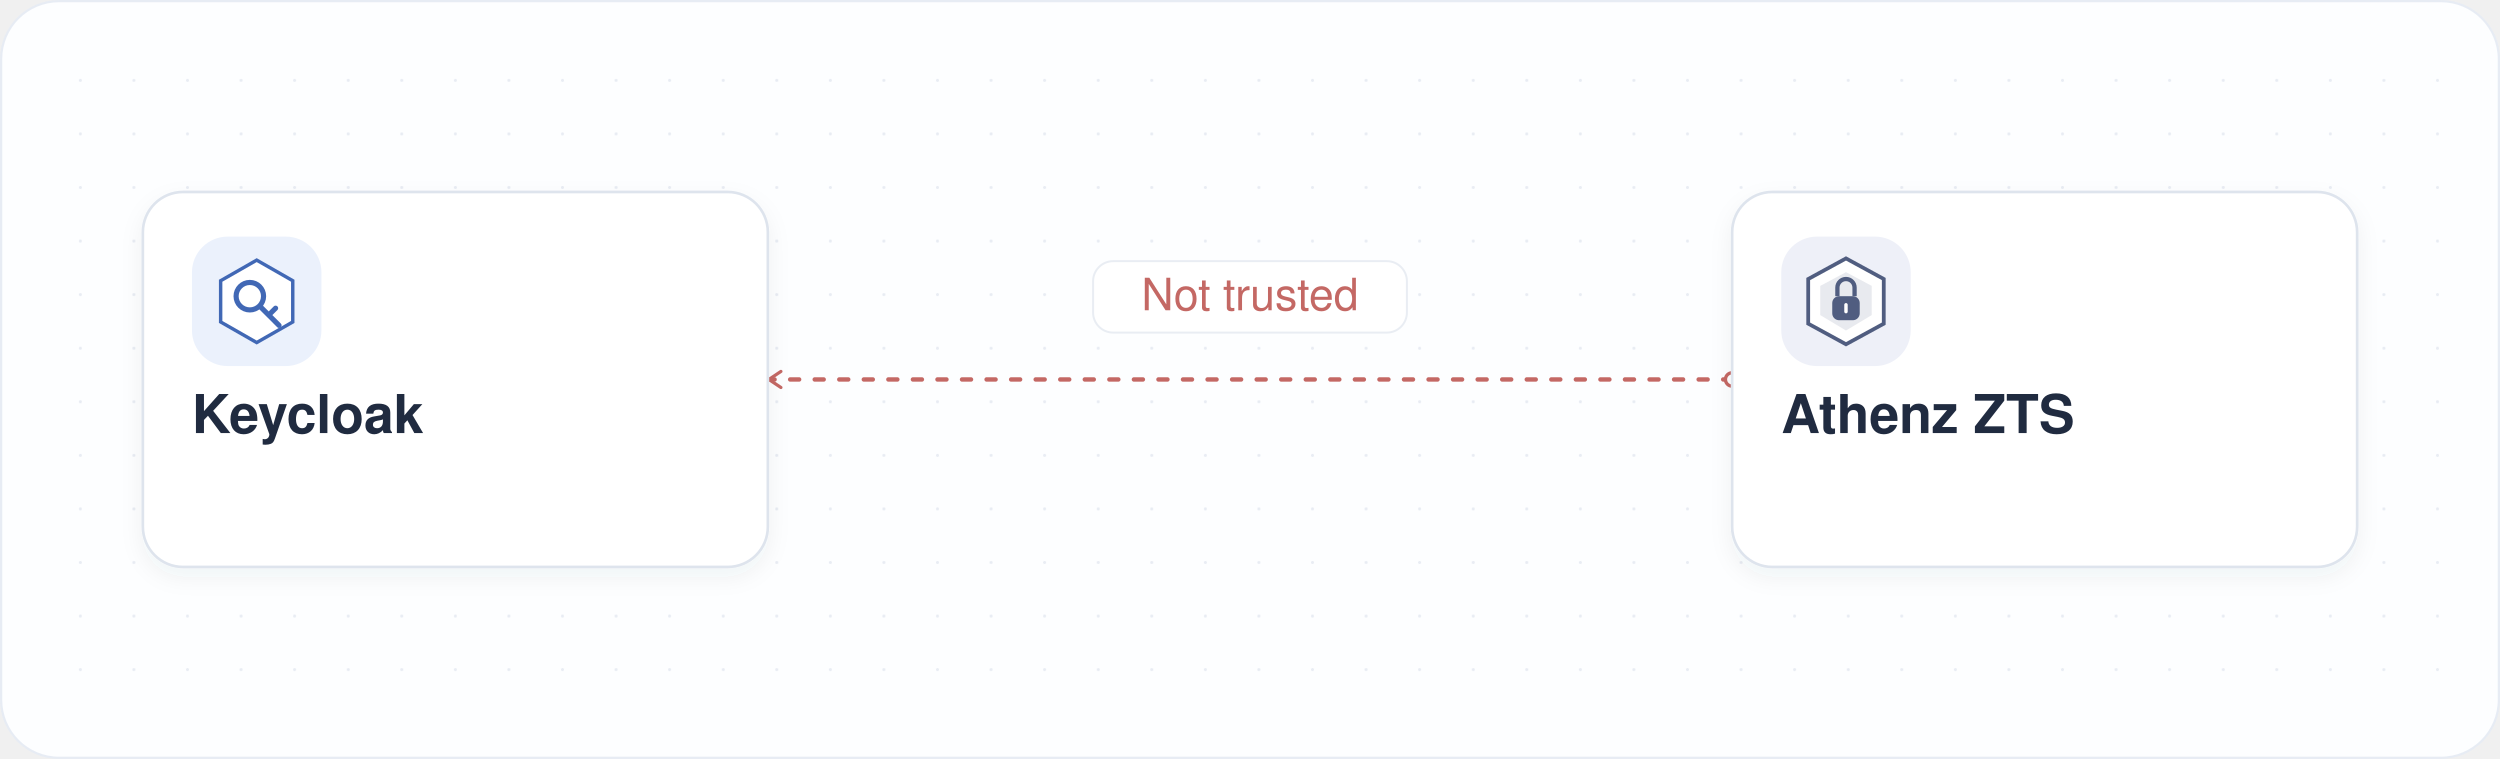
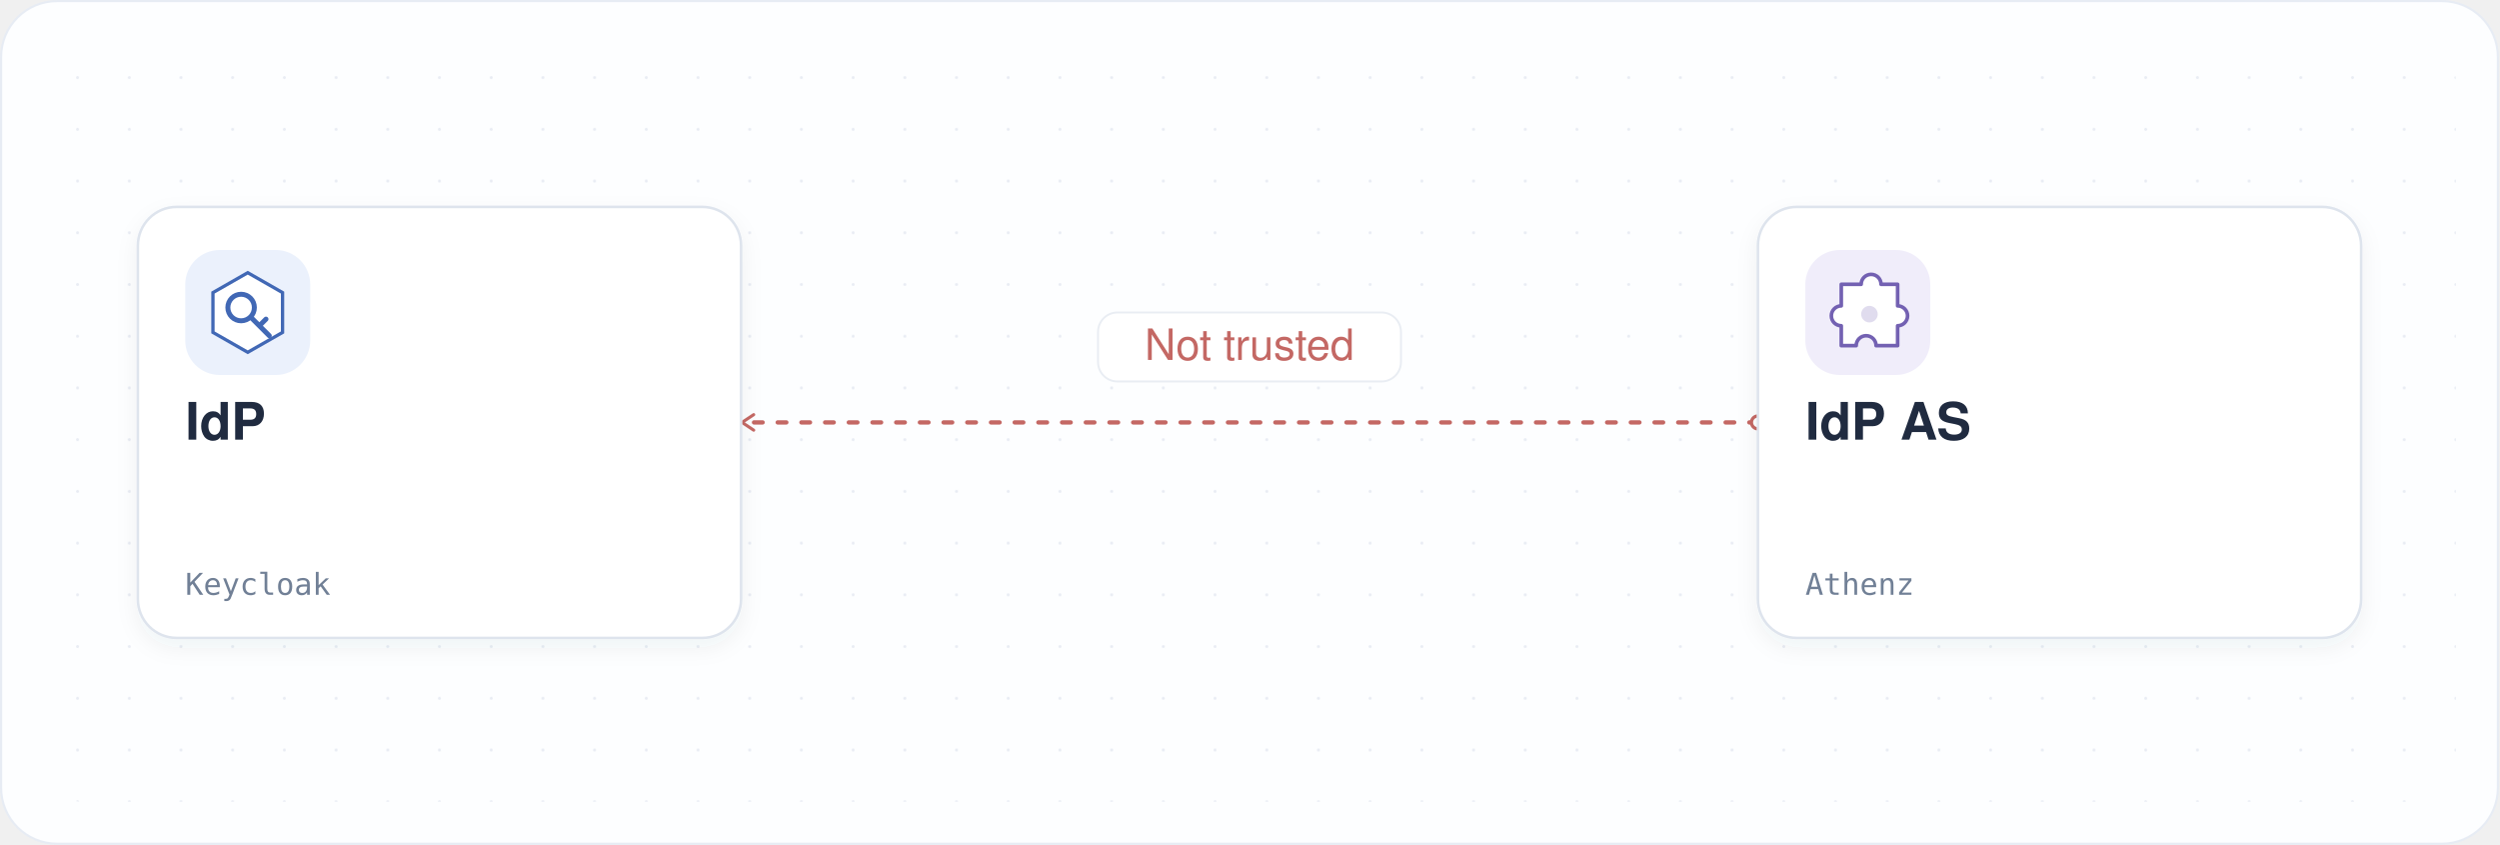
- <svg xmlns="http://www.w3.org/2000/svg" width="1120" height="340" viewBox="0 0 1120 340" role="img" aria-labelledby="title desc">
+ <svg xmlns="http://www.w3.org/2000/svg" width="1160" height="392" viewBox="0 0 1160 392" role="img" aria-labelledby="title desc">
  <defs>
    <marker id="arrow-blue" viewBox="0 0 10 10" refX="8.5" refY="5" markerWidth="9" markerHeight="9" markerUnits="userSpaceOnUse" orient="auto">
      <path d="m2 1 6 4-6 4" fill="none" stroke="#537AC7" stroke-width="1.6" stroke-linecap="round" stroke-linejoin="round" />
    </marker>
    <marker id="arrow-green" viewBox="0 0 10 10" refX="8.5" refY="5" markerWidth="9" markerHeight="9" markerUnits="userSpaceOnUse" orient="auto">
      <path d="m2 1 6 4-6 4" fill="none" stroke="#428B76" stroke-width="1.6" stroke-linecap="round" stroke-linejoin="round" />
    </marker>
    <marker id="arrow-red" viewBox="0 0 10 10" refX="8.5" refY="5" markerWidth="9" markerHeight="9" markerUnits="userSpaceOnUse" orient="auto">
      <path d="m2 1 6 4-6 4" fill="none" stroke="#C46864" stroke-width="1.6" stroke-linecap="round" stroke-linejoin="round" />
    </marker>
    <marker id="arrow-gray" viewBox="0 0 10 10" refX="8.5" refY="5" markerWidth="9" markerHeight="9" markerUnits="userSpaceOnUse" orient="auto">
      <path d="m2 1 6 4-6 4" fill="none" stroke="#8B96AA" stroke-width="1.6" stroke-linecap="round" stroke-linejoin="round" />
    </marker>
    <marker id="arrow-purple" viewBox="0 0 10 10" refX="8.5" refY="5" markerWidth="9" markerHeight="9" markerUnits="userSpaceOnUse" orient="auto">
      <path d="m2 1 6 4-6 4" fill="none" stroke="#8770B1" stroke-width="1.6" stroke-linecap="round" stroke-linejoin="round" />
    </marker>
    <g id="access-token-key" transform="rotate(42 22 22)">
      <path d="M19 15h6v12h5v5h-5v8h-6Z" fill="currentColor" />
      <circle cx="22" cy="10" r="9" fill="currentColor" />
      <circle cx="22" cy="9" r="3.2" fill="white" />
      <path d="M16 8a6 6 0 0 1 9-3M20.5 20v15" fill="none" stroke="white" stroke-opacity=".48" stroke-width="1.4" stroke-linecap="round" />
    </g>
    <filter id="card-shadow" x="-12%" y="-18%" width="124%" height="148%">
      <feDropShadow dx="0" dy="4" stdDeviation="5" flood-color="#253B68" flood-opacity=".055" />
    </filter>
    <pattern id="grid" width="24" height="24" patternUnits="userSpaceOnUse">
      <circle cx="12" cy="12" r=".7" fill="#C9D2E2" opacity=".38" />
    </pattern>
  </defs>
-   <rect x=".5" y=".5" width="1119" height="339" rx="26" fill="#FDFEFF" stroke="#E7ECF4" />
-   <rect x="20" y="20" width="1080" height="300" rx="18" fill="url(#grid)" />
+   <rect x=".5" y=".5" width="1159" height="391" rx="26" fill="#FDFEFF" stroke="#E7ECF4" />
+   <rect x="20" y="20" width="1120" height="352" rx="18" fill="url(#grid)" />
  <g font-family="Avenir Next, Avenir, Segoe UI, Helvetica, Arial, sans-serif">
-     <path d="M776 170 L344 170" fill="none" stroke="#C46864" stroke-width="2" stroke-linecap="round" stroke-linejoin="round" stroke-dasharray="4 7" marker-end="url(#arrow-red)" />
-     <circle cx="776" cy="170" r="3" fill="white" stroke="#C46864" stroke-width="1.5" />
+     <path d="M816 196 L344 196" fill="none" stroke="#C46864" stroke-width="2" stroke-linecap="round" stroke-linejoin="round" stroke-dasharray="4 7" marker-end="url(#arrow-red)" />
+     <circle cx="816" cy="196" r="3" fill="white" stroke="#C46864" stroke-width="1.5" />
    <g data-component="idp">
-       <rect x="64" y="86" width="280" height="168" rx="18" fill="white" stroke="#DEE4ED" stroke-width="1.2" filter="url(#card-shadow)" />
-       <rect x="86" y="106" width="58" height="58" rx="16" fill="#EBF1FC" />
-       <g transform="translate(95 115) scale(0.7692308)" color="#4168B5">
+       <rect x="64" y="96" width="280" height="200" rx="18" fill="white" stroke="#DEE4ED" stroke-width="1.2" filter="url(#card-shadow)" />
+       <rect x="86" y="116" width="58" height="58" rx="16" fill="#EBF1FC" />
+       <g transform="translate(95 125) scale(0.7692308)" color="#4168B5">
        <path d="M26 2 47 14v24L26 50 5 38V14Z" fill="white" stroke="currentColor" stroke-width="2" />
        <circle cx="22" cy="23" r="8" fill="none" stroke="currentColor" stroke-width="3" />
        <path d="m28 29 11 11m-6-6 4-4" fill="none" stroke="currentColor" stroke-width="3" stroke-linecap="round" />
      </g>
-       <text x="86" y="194" fill="#202B40" font-size="24" font-weight="600" text-anchor="start">Keycloak</text>
+       <text x="86" y="204" fill="#202B40" font-size="24" font-weight="600" text-anchor="start">IdP</text>
+       <text x="86" y="276" fill="#718096" font-size="14" font-weight="500" text-anchor="start" font-family="Menlo, Consolas, monospace">Keycloak</text>
    </g>
-     <g data-component="zts">
-       <rect x="776" y="86" width="280" height="168" rx="18" fill="white" stroke="#DEE4ED" stroke-width="1.2" filter="url(#card-shadow)" />
-       <rect x="798" y="106" width="58" height="58" rx="16" fill="#EEF0F8" />
-       <g transform="translate(807 115) scale(0.7692308)" color="#505D80">
-         <path d="m26 1 22 12v26L26 51 4 39V13Z" fill="white" stroke="currentColor" stroke-width="2.2" />
-         <path d="m26 9 15 8v17L26 43l-15-9V17Z" fill="currentColor" opacity=".13" />
-         <rect x="18" y="23" width="16" height="14" rx="4" fill="currentColor" />
-         <path d="M21 23v-5a5 5 0 0 1 10 0v5" fill="none" stroke="currentColor" stroke-width="2.5" />
-         <path d="M26 28v4" stroke="white" stroke-width="2" stroke-linecap="round" />
+     <g data-component="idp-as">
+       <rect x="816" y="96" width="280" height="200" rx="18" fill="white" stroke="#DEE4ED" stroke-width="1.2" filter="url(#card-shadow)" />
+       <rect x="838" y="116" width="58" height="58" rx="16" fill="#F0EDFA" />
+       <g transform="translate(847 125) scale(0.7692308)" color="#7361B2">
+         <path d="M10 9h12a6 6 0 1 1 12 0h10v13a6 6 0 1 1 0 12v12H31a6 6 0 1 0-12 0h-9V34a6 6 0 1 1 0-12Z" fill="white" stroke="currentColor" stroke-width="2.2" stroke-linejoin="round" />
+         <circle cx="27" cy="27" r="5" fill="currentColor" opacity=".22" />
      </g>
-       <text x="798" y="194" fill="#202B40" font-size="24" font-weight="600" text-anchor="start">Athenz ZTS</text>
+       <text x="838" y="204" fill="#202B40" font-size="24" font-weight="600" text-anchor="start">IdP AS</text>
+       <text x="838" y="276" fill="#718096" font-size="14" font-weight="500" text-anchor="start" font-family="Menlo, Consolas, monospace">Athenz</text>
    </g>
    <g>
-       <rect x="489.7" y="117" width="140.6" height="32" rx="9" fill="#FFFFFF" stroke="#E9EDF3" stroke-width=".9" />
-       <text x="560" y="139" fill="#C46864" font-size="20" font-weight="500" text-anchor="middle">Not trusted</text>
+       <rect x="509.7" y="145" width="140.6" height="32" rx="9" fill="#FFFFFF" stroke="#E9EDF3" stroke-width=".9" />
+       <text x="580" y="167" fill="#C46864" font-size="20" font-weight="500" text-anchor="middle">Not trusted</text>
    </g>
  </g>
</svg>
